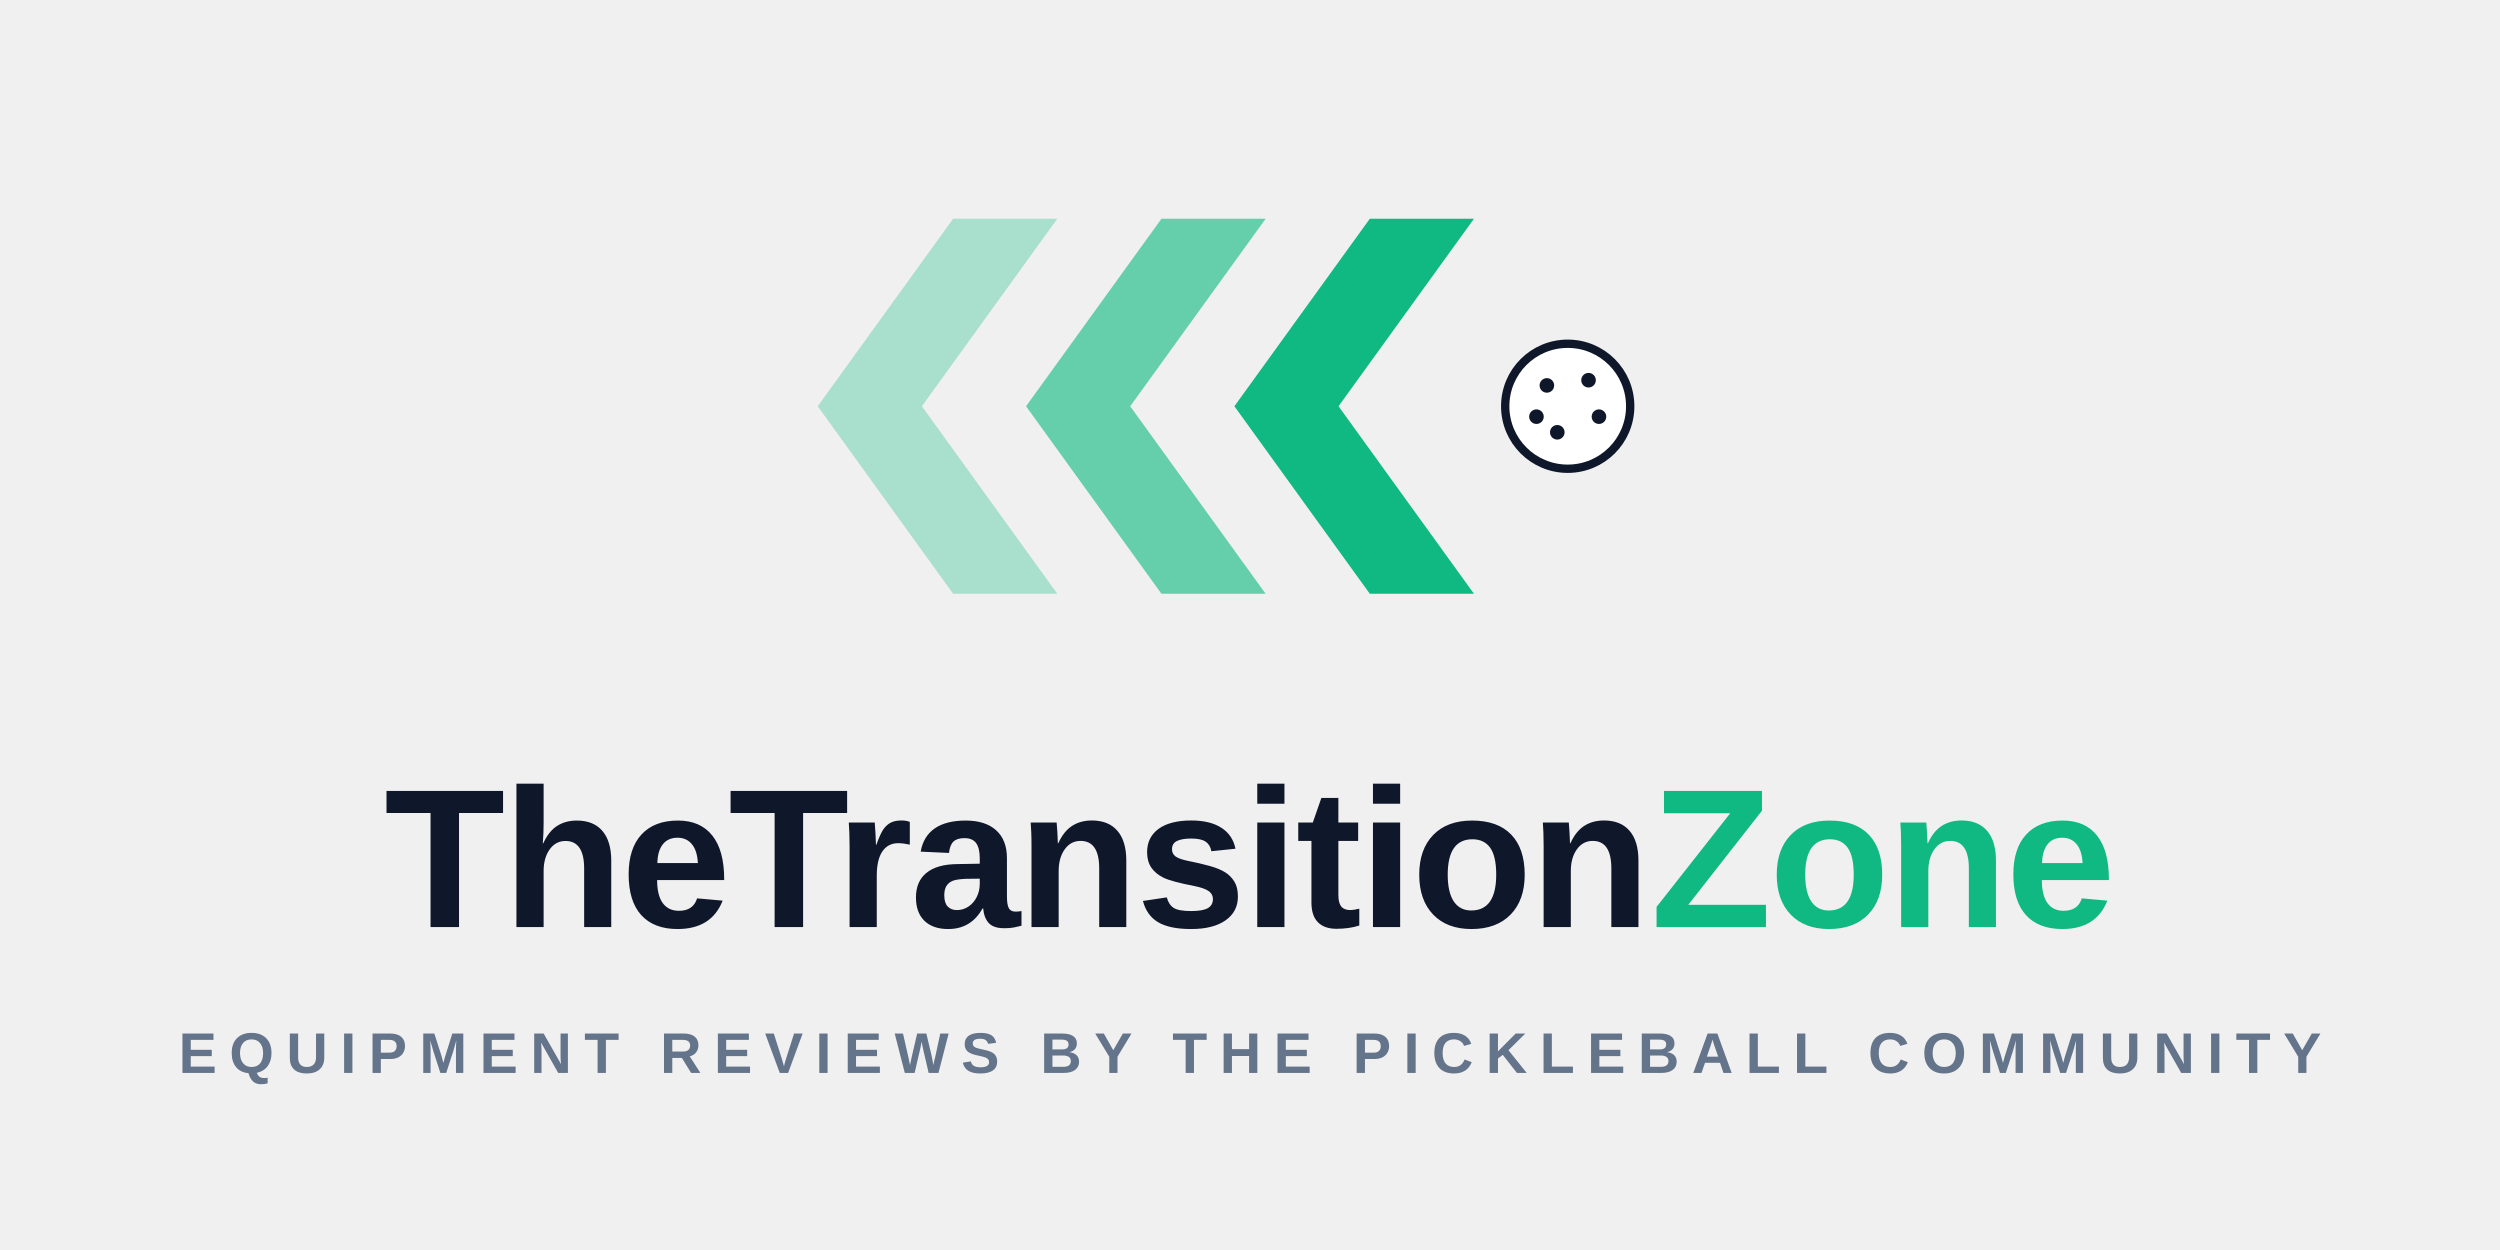
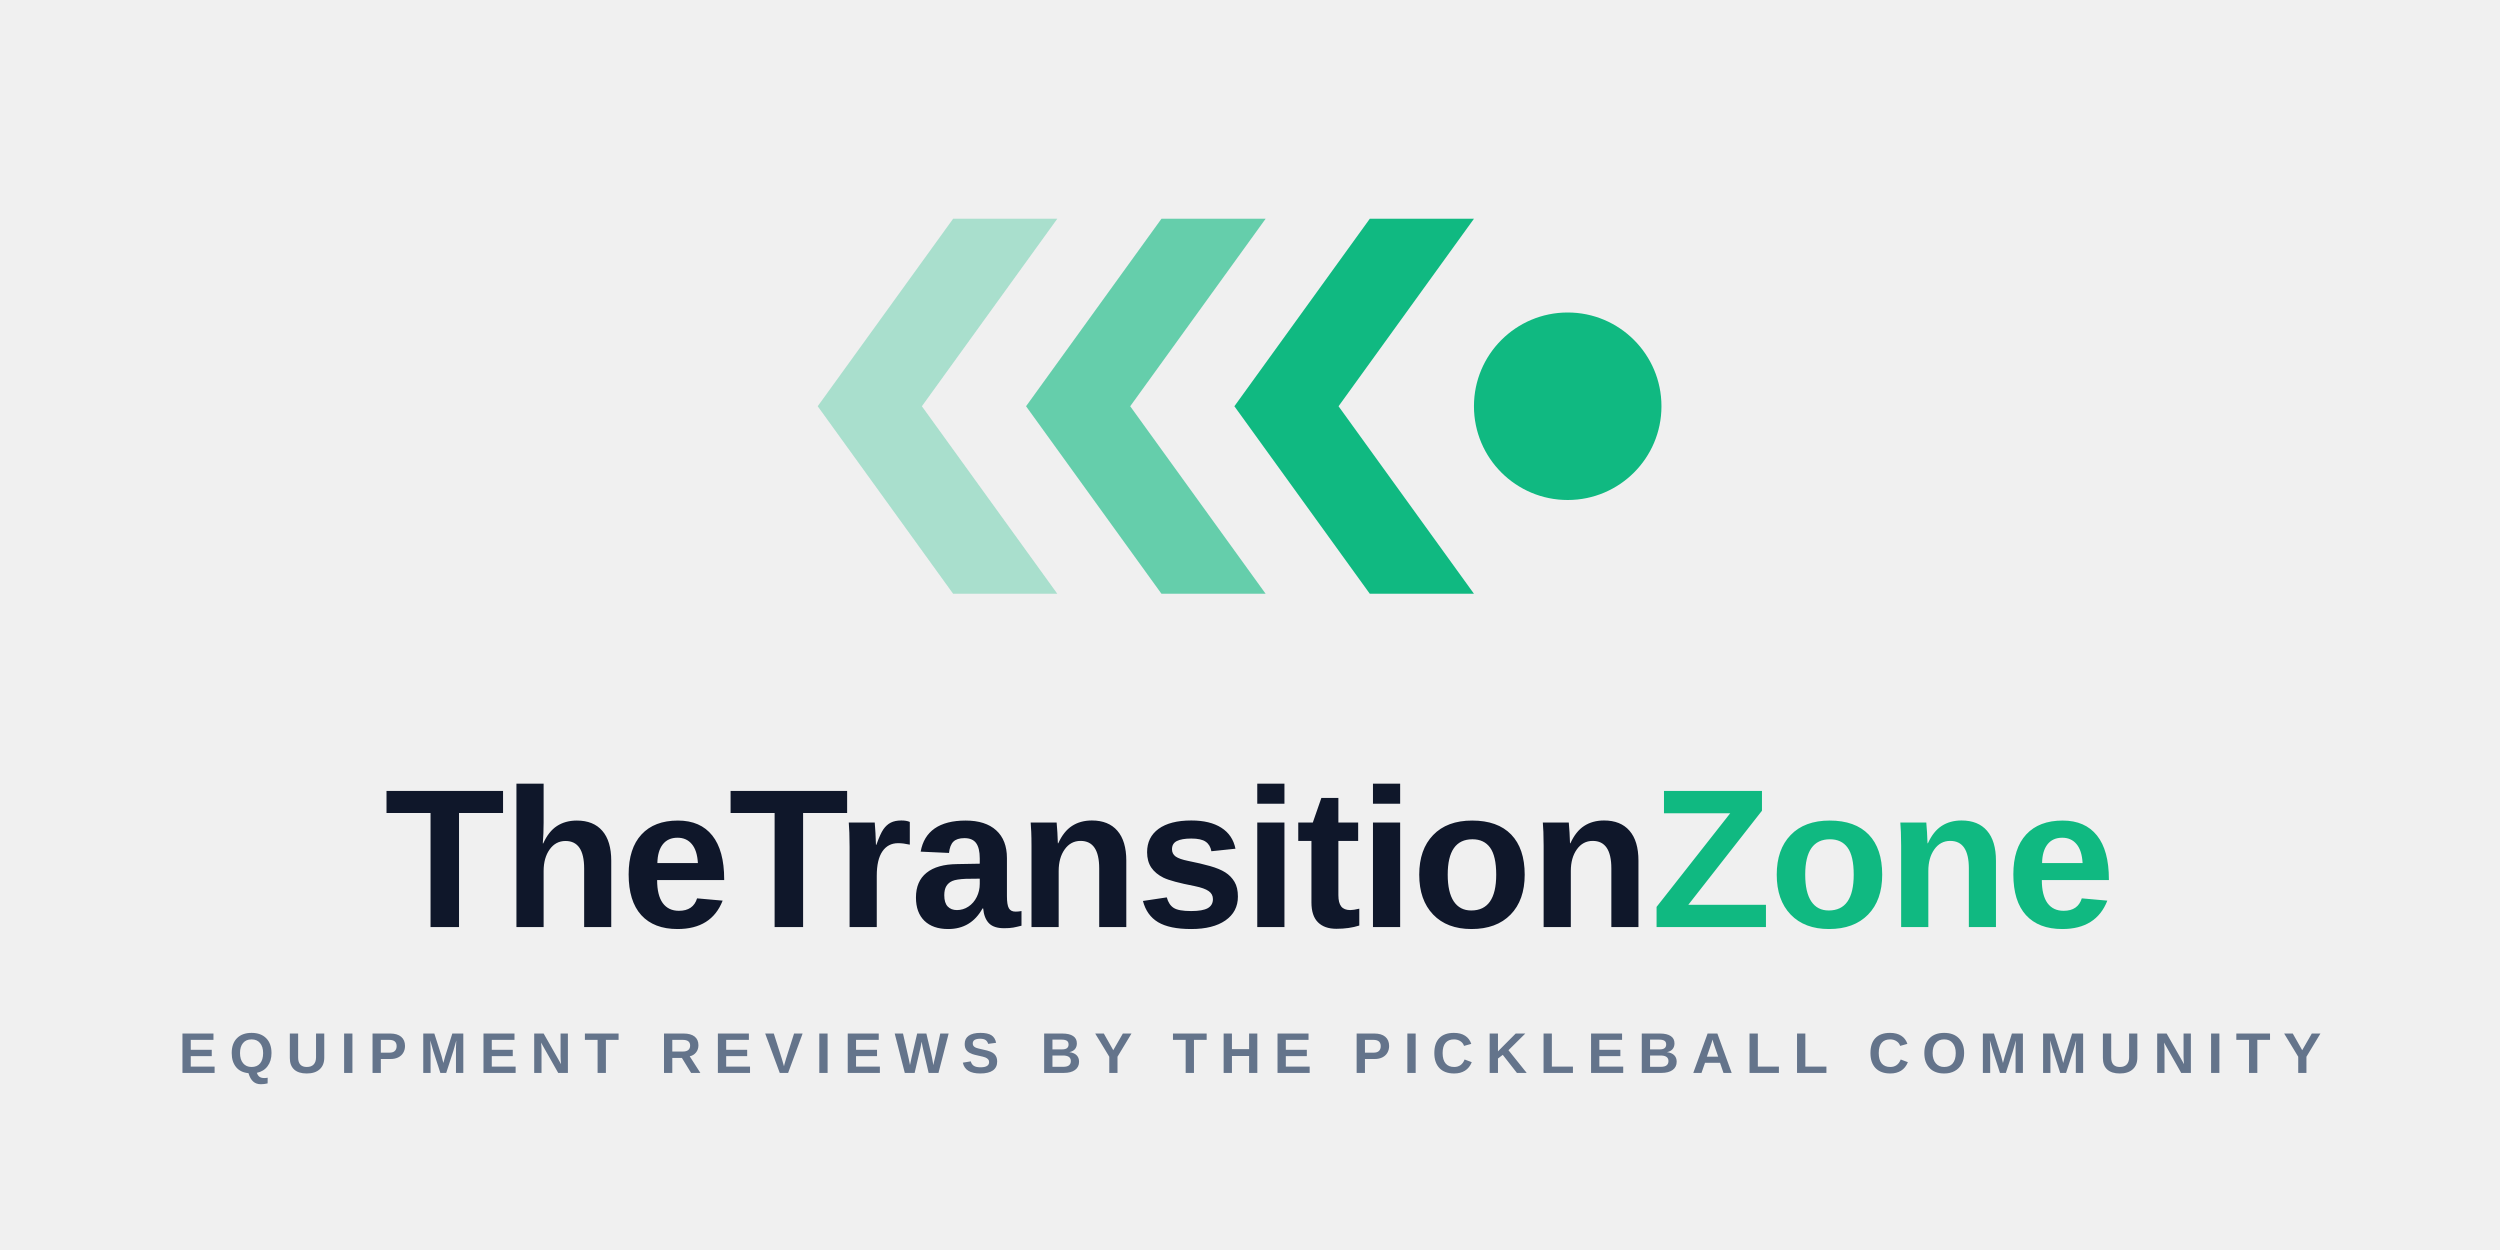
<svg xmlns="http://www.w3.org/2000/svg" viewBox="0 0 480 240" role="img" aria-label="TheTransitionZone stacked lockup">
  <defs>
    <style>
      .word { font: 800 38px -apple-system, "Helvetica Neue", Arial, sans-serif; fill: #0F172A; letter-spacing: -0.5px; }
      .word-z { fill: #10B981; }
      .tag { font: 600 11px -apple-system, "Helvetica Neue", Arial, sans-serif; fill: #64748B; letter-spacing: 2.4px; }
    </style>
  </defs>
  <g transform="translate(157,28)">
    <path d="M0 50 L26 14 L46 14 L20 50 L46 86 L26 86 Z" fill="#10B981" opacity="0.32" />
    <path d="M40 50 L66 14 L86 14 L60 50 L86 86 L66 86 Z" fill="#10B981" opacity="0.62" />
    <path d="M80 50 L106 14 L126 14 L100 50 L126 86 L106 86 Z" fill="#10B981" />
    <g transform="translate(144,50)">
-       <circle r="12" fill="#FFFFFF" stroke="#0F172A" stroke-width="1.6" />
-       <circle cx="-4" cy="-4" r="1.4" fill="#0F172A" />
-       <circle cx="4" cy="-5" r="1.4" fill="#0F172A" />
-       <circle cx="6" cy="2" r="1.4" fill="#0F172A" />
-       <circle cx="-2" cy="5" r="1.4" fill="#0F172A" />
-       <circle cx="-6" cy="2" r="1.4" fill="#0F172A" />
+       <circle r="18" fill="#10B981" />
    </g>
  </g>
  <g transform="translate(240,0)">
    <text text-anchor="middle" x="0" y="178" class="word">TheTransition<tspan class="word-z">Zone</tspan>
    </text>
    <text text-anchor="middle" x="0" y="206" class="tag">EQUIPMENT REVIEWS BY THE PICKLEBALL COMMUNITY</text>
  </g>
</svg>
